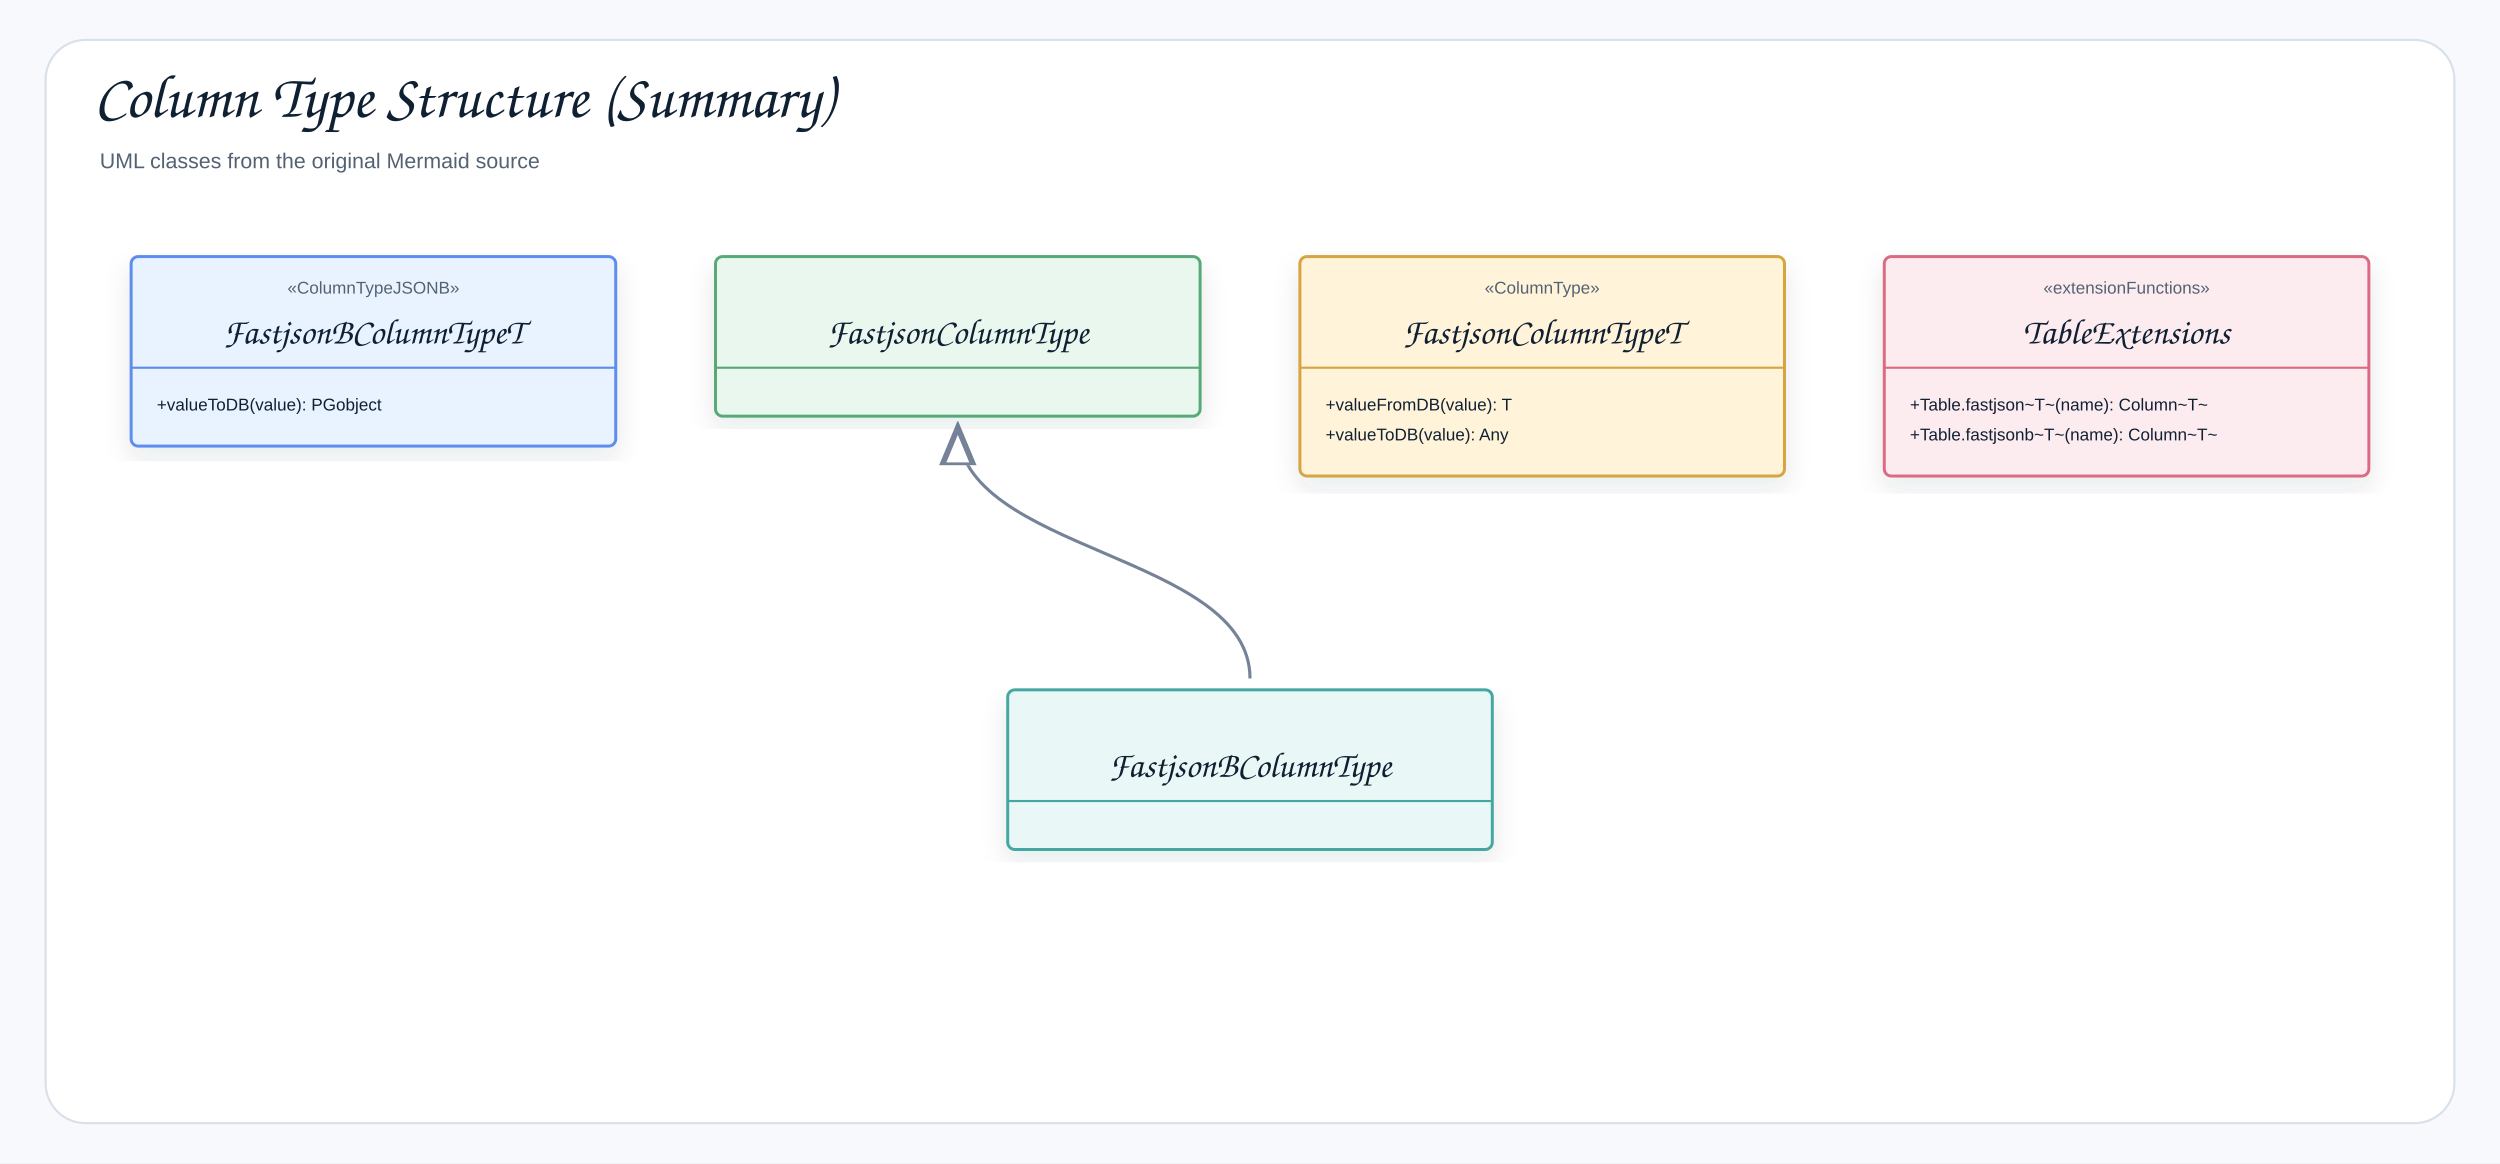
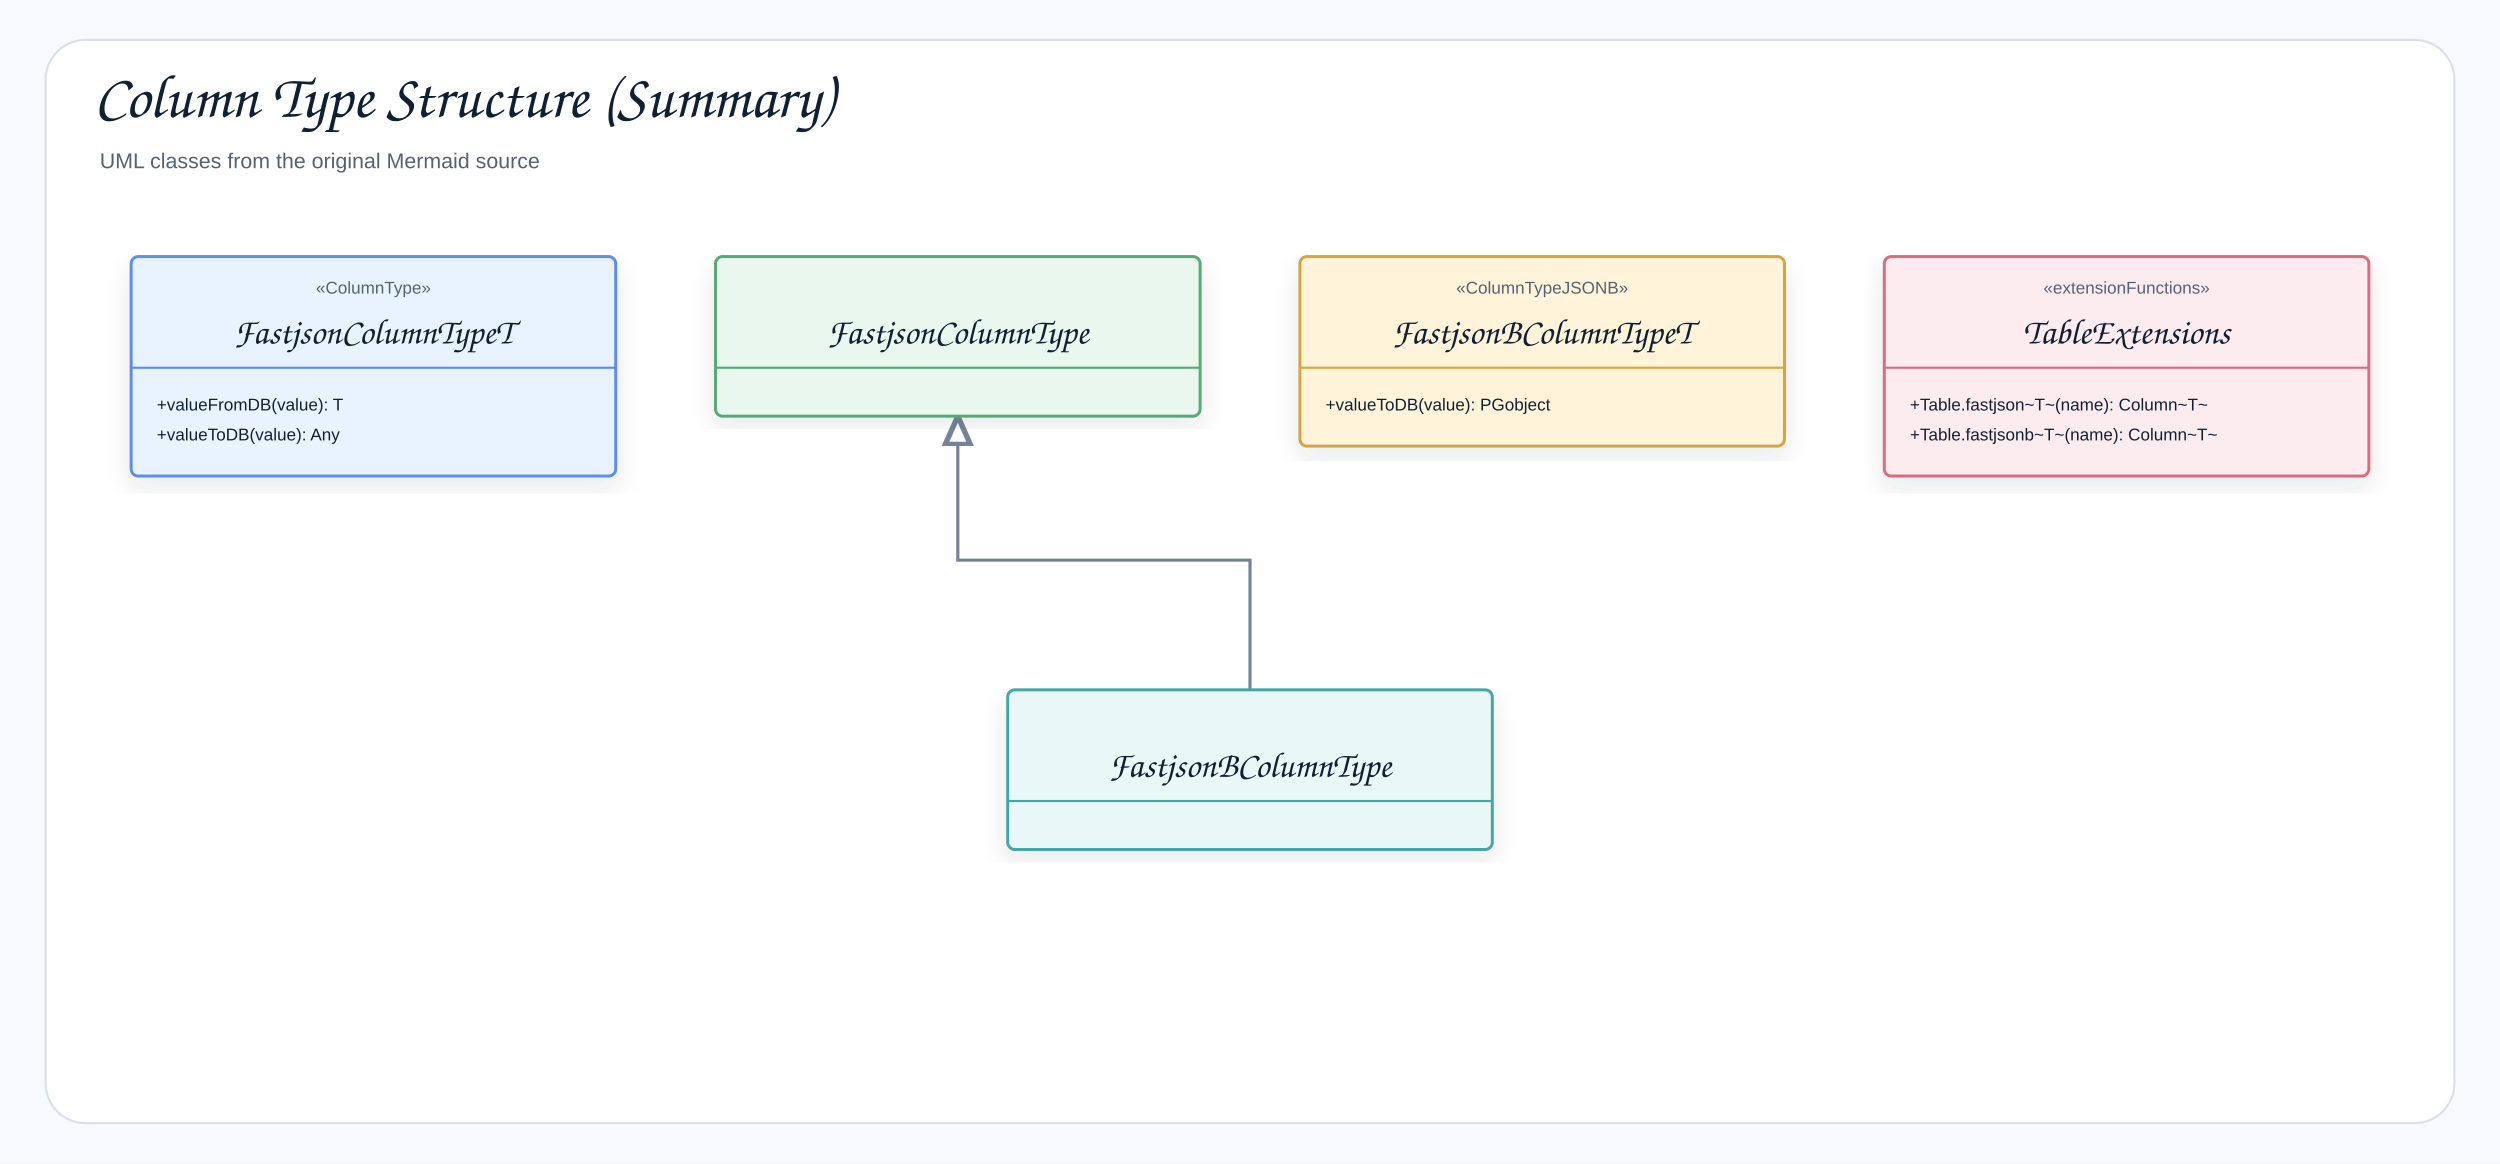
<svg xmlns="http://www.w3.org/2000/svg" width="1754" height="816" viewBox="0 0 1754 816" role="img" aria-label="Column Type Structure (Summary)">
  <defs>
    <filter id="shadow" x="-8%" y="-8%" width="116%" height="116%">
      <feDropShadow dx="0" dy="8" stdDeviation="9" flood-color="#1f2937" flood-opacity="0.10" />
    </filter>
-     <marker id="openArrow" markerWidth="12" markerHeight="10" refX="10" refY="5" orient="auto" markerUnits="strokeWidth">
-       <path d="M 1 1 L 10 5 L 1 9" fill="none" stroke="#758297" stroke-width="1.8" stroke-linecap="round" stroke-linejoin="round" />
+     <marker id="openArrow" markerWidth="10" markerHeight="8" refX="8.5" refY="4" orient="auto" markerUnits="strokeWidth">
+       <path d="M 1 1 L 8.5 4 L 1 7" fill="none" stroke="#758297" stroke-width="1.7" stroke-linecap="round" stroke-linejoin="round" />
    </marker>
-     <marker id="inherit" markerWidth="14" markerHeight="12" refX="12" refY="6" orient="auto" markerUnits="strokeWidth">
-       <path d="M 0 1 L 12 6 L 0 11 Z" fill="#ffffff" stroke="#758297" stroke-width="1.8" />
+     <marker id="inherit" markerWidth="11" markerHeight="10" refX="9.5" refY="5" orient="auto" markerUnits="strokeWidth">
+       <path d="M 0.5 1 L 9.5 5 L 0.5 9 Z" fill="#ffffff" stroke="#758297" stroke-width="1.7" />
    </marker>
    <style>
    .canvas{fill:#f7f9fc}.frame{fill:#fff;stroke:#d8e0ea;stroke-width:1.5}
    .title{font-family:"Architects Daughter","Comic Sans MS","Comic Sans",cursive;font-size:43px;font-weight:400;fill:#102033}
    .subtitle{font-family:"Comic Sans MS","Comic Sans","Comic Neue",Arial,sans-serif;font-size:15px;font-weight:400;fill:#536273}
    .label{font-family:"Architects Daughter","Comic Sans MS","Comic Sans",cursive;font-size:25px;font-weight:400;fill:#102033}
    .smallLabel{font-family:"Architects Daughter","Comic Sans MS","Comic Sans",cursive;font-size:21px;font-weight:400;fill:#102033}
    .mono{font-family:"Comic Sans MS","Comic Sans","Comic Neue",Arial,sans-serif;font-size:12px;font-weight:400;fill:#102033}
    .small{font-family:"Comic Sans MS","Comic Sans","Comic Neue",Arial,sans-serif;font-size:12px;font-weight:400;fill:#536273}
    .strong{font-family:"Comic Sans MS","Comic Sans","Comic Neue",Arial,sans-serif;font-size:13px;font-weight:400;fill:#102033}
    .card{stroke-width:2.1;filter:url(#shadow)}.compartment{stroke-width:1.5;fill:none}
    .line{stroke:#758297;stroke-width:2.1;fill:none;marker-end:url(#openArrow)}
    .plainLine{stroke:#758297;stroke-width:2.1;fill:none}
    .dashed{stroke:#758297;stroke-width:2.1;stroke-dasharray:7 6;fill:none;marker-end:url(#openArrow)}
    .inheritLine{stroke:#758297;stroke-width:2.2;fill:none;marker-end:url(#inherit)}
    .implLine{stroke:#758297;stroke-width:2.2;stroke-dasharray:8 7;fill:none;marker-end:url(#inherit)}
  </style>
  </defs>
  <rect class="canvas" width="1754" height="816" />
  <rect class="frame" x="32" y="28" width="1690" height="760" rx="28" />
  <text class="title" x="66" y="82">Column Type Structure (Summary)</text>
  <text class="subtitle" x="70" y="118">UML classes from the original Mermaid source</text>
-   <path class="inheritLine" d="M877 476 C877 388 672 388 672 300" />
+   <path class="inheritLine" d="M877 484 L877 393 L672 393 L672 292" />
  <g transform="translate(92,180)">
-     <rect class="card" x="0" y="0" width="340" height="133" rx="5" fill="#E8F3FF" stroke="#5B8DEF" />
+     <rect class="card" x="0" y="0" width="340" height="154" rx="5" fill="#E8F3FF" stroke="#5B8DEF" />
    <line class="compartment" x1="0" y1="78" x2="340" y2="78" stroke="#5B8DEF" />
-     <text class="small" x="170" y="26" text-anchor="middle">«ColumnTypeJSONB»</text>
-     <text class="label" x="170" y="61" text-anchor="middle">FastjsonBColumnTypeT</text>
-     <text class="mono" x="18" y="108">+valueToDB(value): PGobject</text>
+     <text class="small" x="170" y="26" text-anchor="middle">«ColumnType»</text>
+     <text class="label" x="170" y="61" text-anchor="middle">FastjsonColumnTypeT</text>
+     <text class="mono" x="18" y="108">+valueFromDB(value): T</text>
+     <text class="mono" x="18" y="129">+valueToDB(value): Any</text>
  </g>
  <g transform="translate(502,180)">
    <rect class="card" x="0" y="0" width="340" height="112" rx="5" fill="#EAF7EF" stroke="#58A978" />
    <line class="compartment" x1="0" y1="78" x2="340" y2="78" stroke="#58A978" />
    <text class="small" x="170" y="26" text-anchor="middle" />
    <text class="label" x="170" y="61" text-anchor="middle">FastjsonColumnType</text>
  </g>
  <g transform="translate(912,180)">
-     <rect class="card" x="0" y="0" width="340" height="154" rx="5" fill="#FFF3D9" stroke="#D6A441" />
+     <rect class="card" x="0" y="0" width="340" height="133" rx="5" fill="#FFF3D9" stroke="#D6A441" />
    <line class="compartment" x1="0" y1="78" x2="340" y2="78" stroke="#D6A441" />
-     <text class="small" x="170" y="26" text-anchor="middle">«ColumnType»</text>
-     <text class="label" x="170" y="61" text-anchor="middle">FastjsonColumnTypeT</text>
-     <text class="mono" x="18" y="108">+valueFromDB(value): T</text>
-     <text class="mono" x="18" y="129">+valueToDB(value): Any</text>
+     <text class="small" x="170" y="26" text-anchor="middle">«ColumnTypeJSONB»</text>
+     <text class="label" x="170" y="61" text-anchor="middle">FastjsonBColumnTypeT</text>
+     <text class="mono" x="18" y="108">+valueToDB(value): PGobject</text>
  </g>
  <g transform="translate(1322,180)">
    <rect class="card" x="0" y="0" width="340" height="154" rx="5" fill="#FDECEF" stroke="#DC6B82" />
    <line class="compartment" x1="0" y1="78" x2="340" y2="78" stroke="#DC6B82" />
    <text class="small" x="170" y="26" text-anchor="middle">«extensionFunctions»</text>
    <text class="label" x="170" y="61" text-anchor="middle">TableExtensions</text>
    <text class="mono" x="18" y="108">+Table.fastjson~T~(name): Column~T~</text>
    <text class="mono" x="18" y="129">+Table.fastjsonb~T~(name): Column~T~</text>
  </g>
  <g transform="translate(707,484)">
    <rect class="card" x="0" y="0" width="340" height="112" rx="5" fill="#E9F7F6" stroke="#45A7A1" />
    <line class="compartment" x1="0" y1="78" x2="340" y2="78" stroke="#45A7A1" />
    <text class="small" x="170" y="26" text-anchor="middle" />
    <text class="label" x="170" y="61" text-anchor="middle">FastjsonBColumnType</text>
  </g>
</svg>
